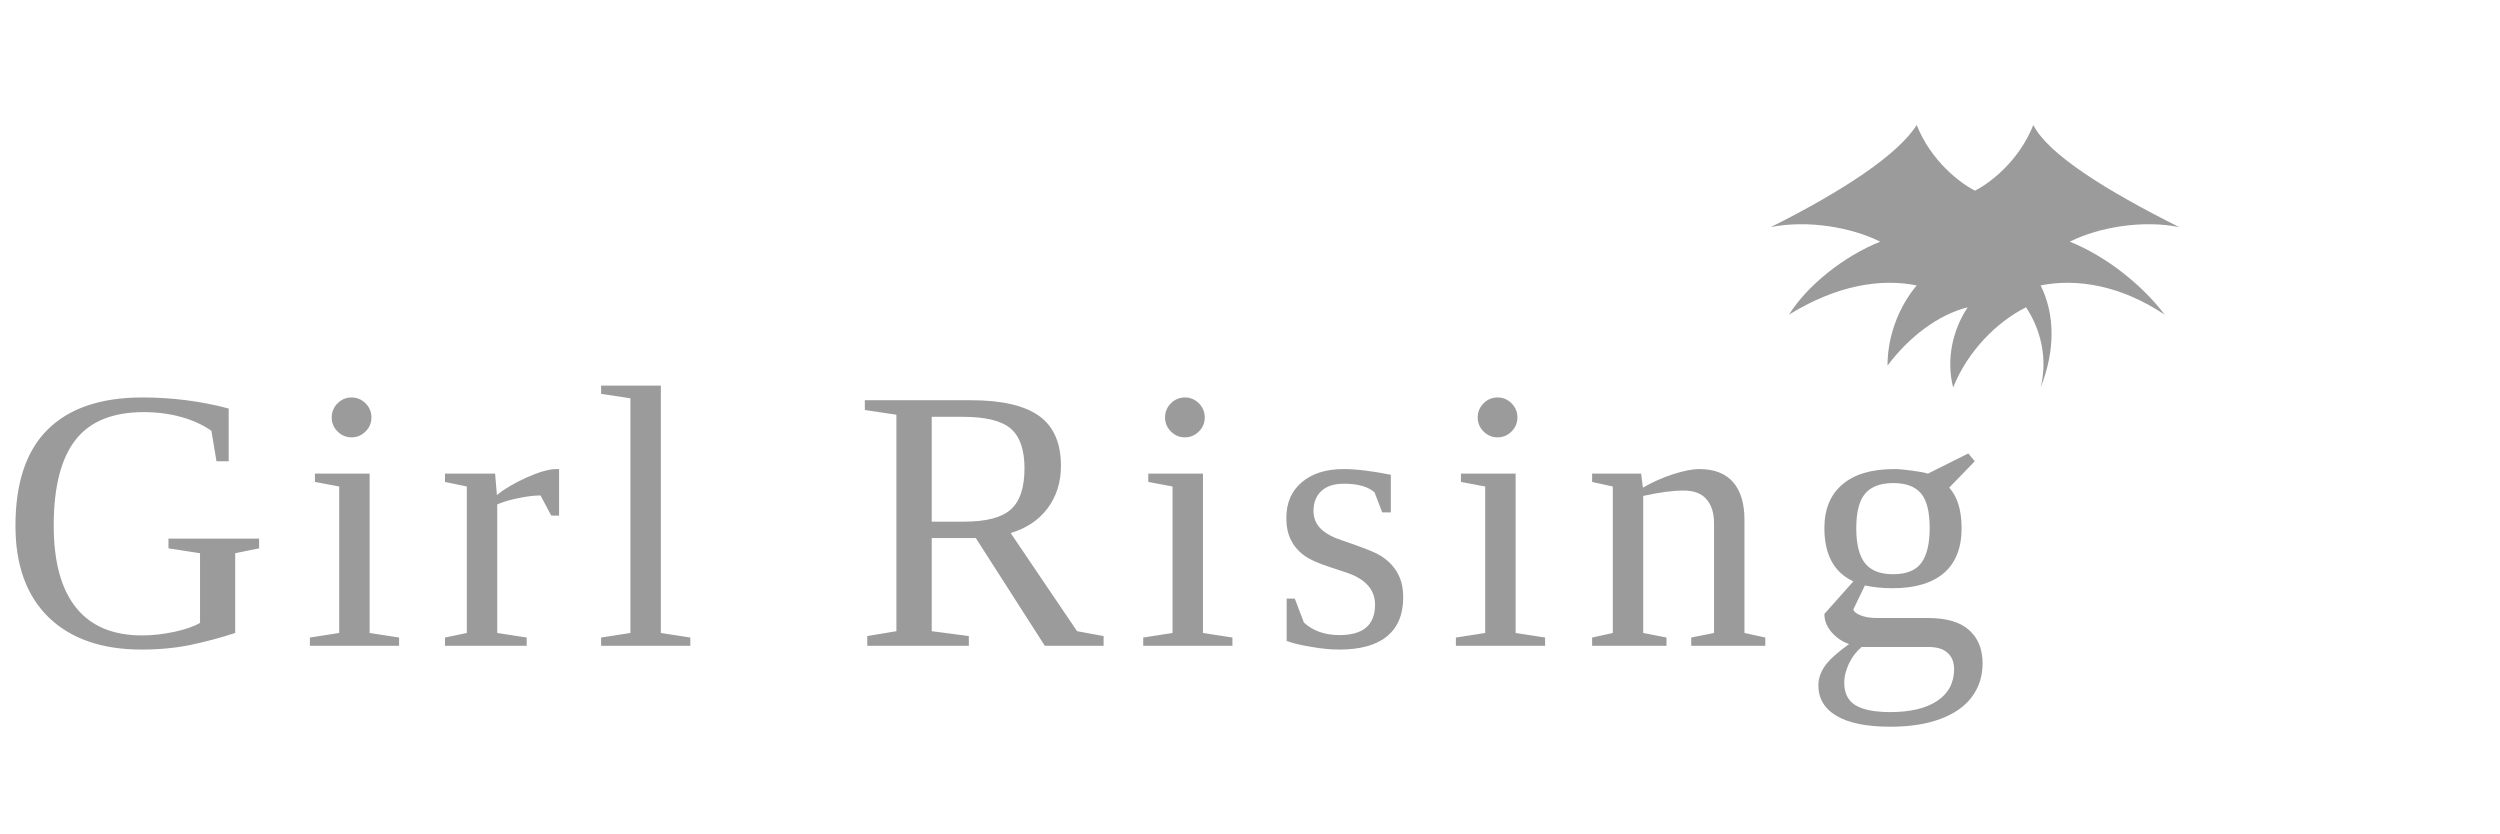
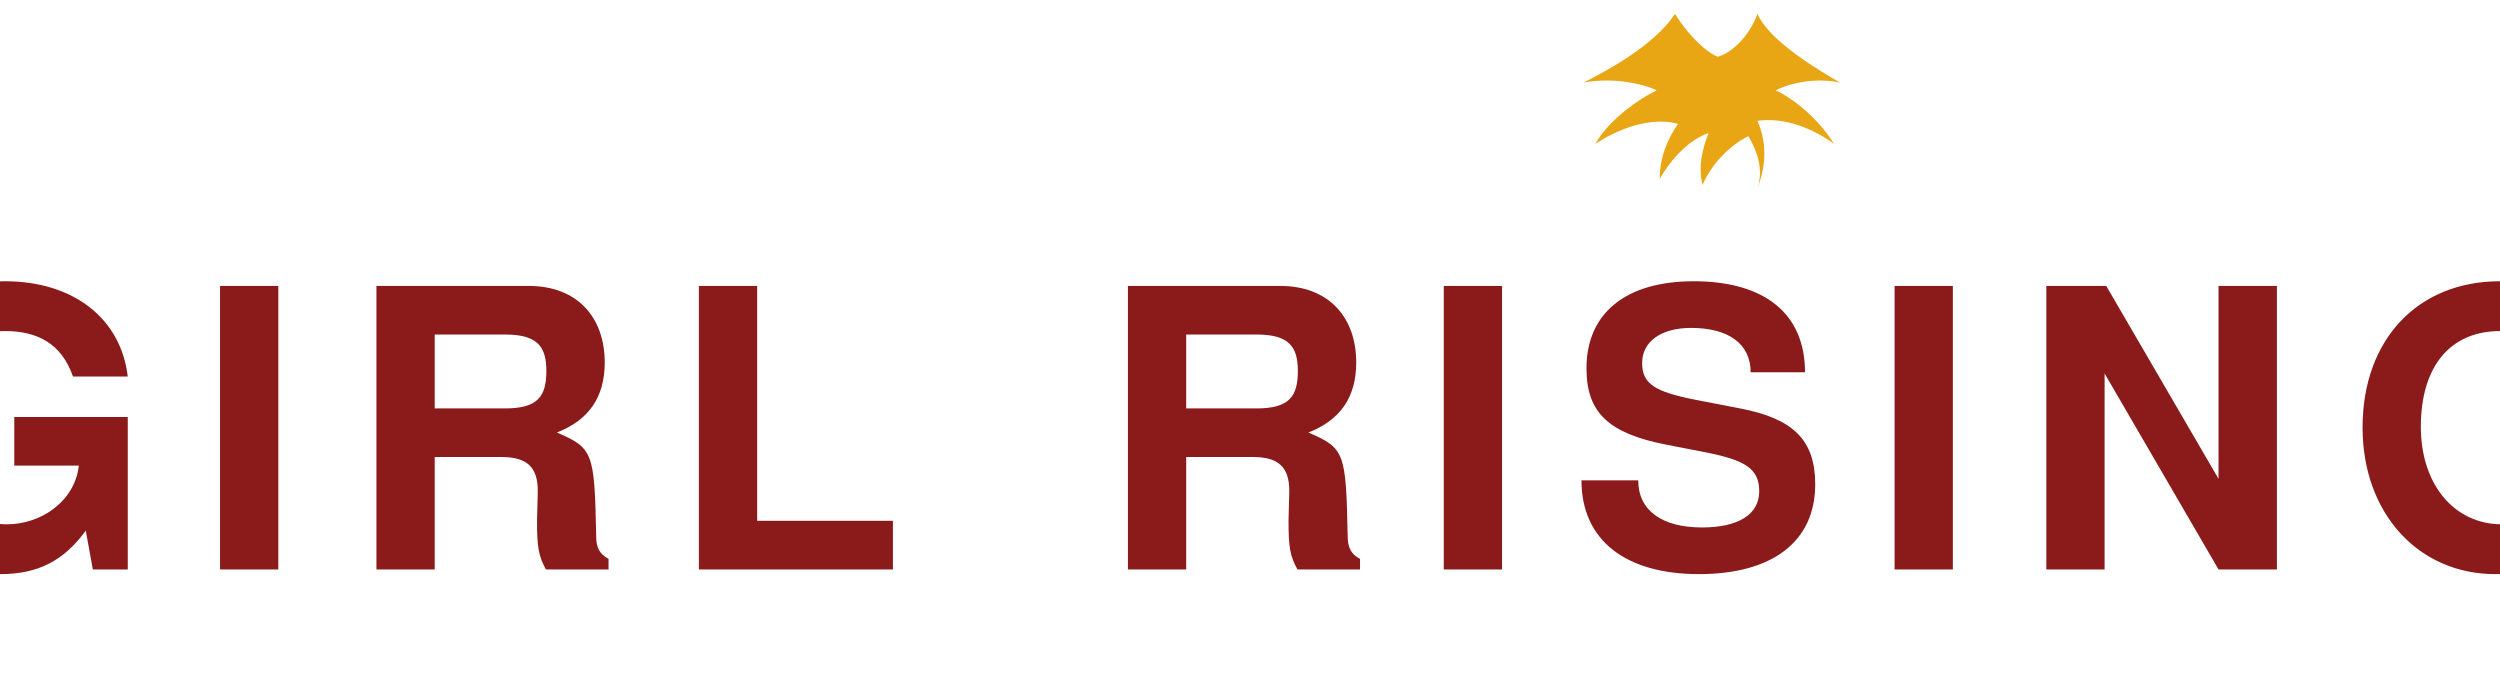
- <svg xmlns="http://www.w3.org/2000/svg" viewBox="0 0 240 80" role="img" aria-label="Girl Rising">
-   <g transform="translate(170, 12) scale(0.35)" fill="#9B9B9B">
-     <path d="M40 0C35 8 20 18 0 28C10 26 22 28 30 32C20 36 10 44 5 52C18 44 30 42 40 44C35 50 32 58 32 66C38 58 46 52 54 50C50 56 48 64 50 72C54 62 62 54 70 50C74 56 76 64 74 72C78 62 78 52 74 44C84 42 96 44 108 52C102 44 92 36 82 32C90 28 102 26 112 28C92 18 76 8 72 0C68 10 60 16 56 18C52 16 44 10 40 0Z" />
+ <svg xmlns="http://www.w3.org/2000/svg" viewBox="0 0 360 100" role="img" aria-label="Girl Rising">
+   <g transform="translate(228, 2) scale(0.22)" fill="#E8A614">
+     <path d="M60 0C50 15 30 30 0 45C15 42 35 44 48 50C32 58 15 72 8 85C28 72 48 68 62 72C55 82 50 94 50 108C58 94 70 82 82 78C78 88 75 100 78 112C84 98 96 86 108 80C114 90 118 102 114 114C120 98 120 84 114 70C128 68 146 72 164 85C156 72 142 58 126 50C138 44 155 42 168 45C142 30 120 14 114 0C108 16 96 26 88 28C82 26 70 16 60 0Z" />
  </g>
-   <text x="0" y="62" font-family="'Georgia', 'Times New Roman', serif" font-size="36" font-weight="400" fill="#9B9B9B" letter-spacing="3">Girl Rising</text>
+   <text x="180" y="82" text-anchor="middle" font-family="'Arial Black', 'Helvetica Neue', sans-serif" font-size="56" font-weight="900" fill="#8B1A1A" letter-spacing="6">GIRL RISING</text>
</svg>
